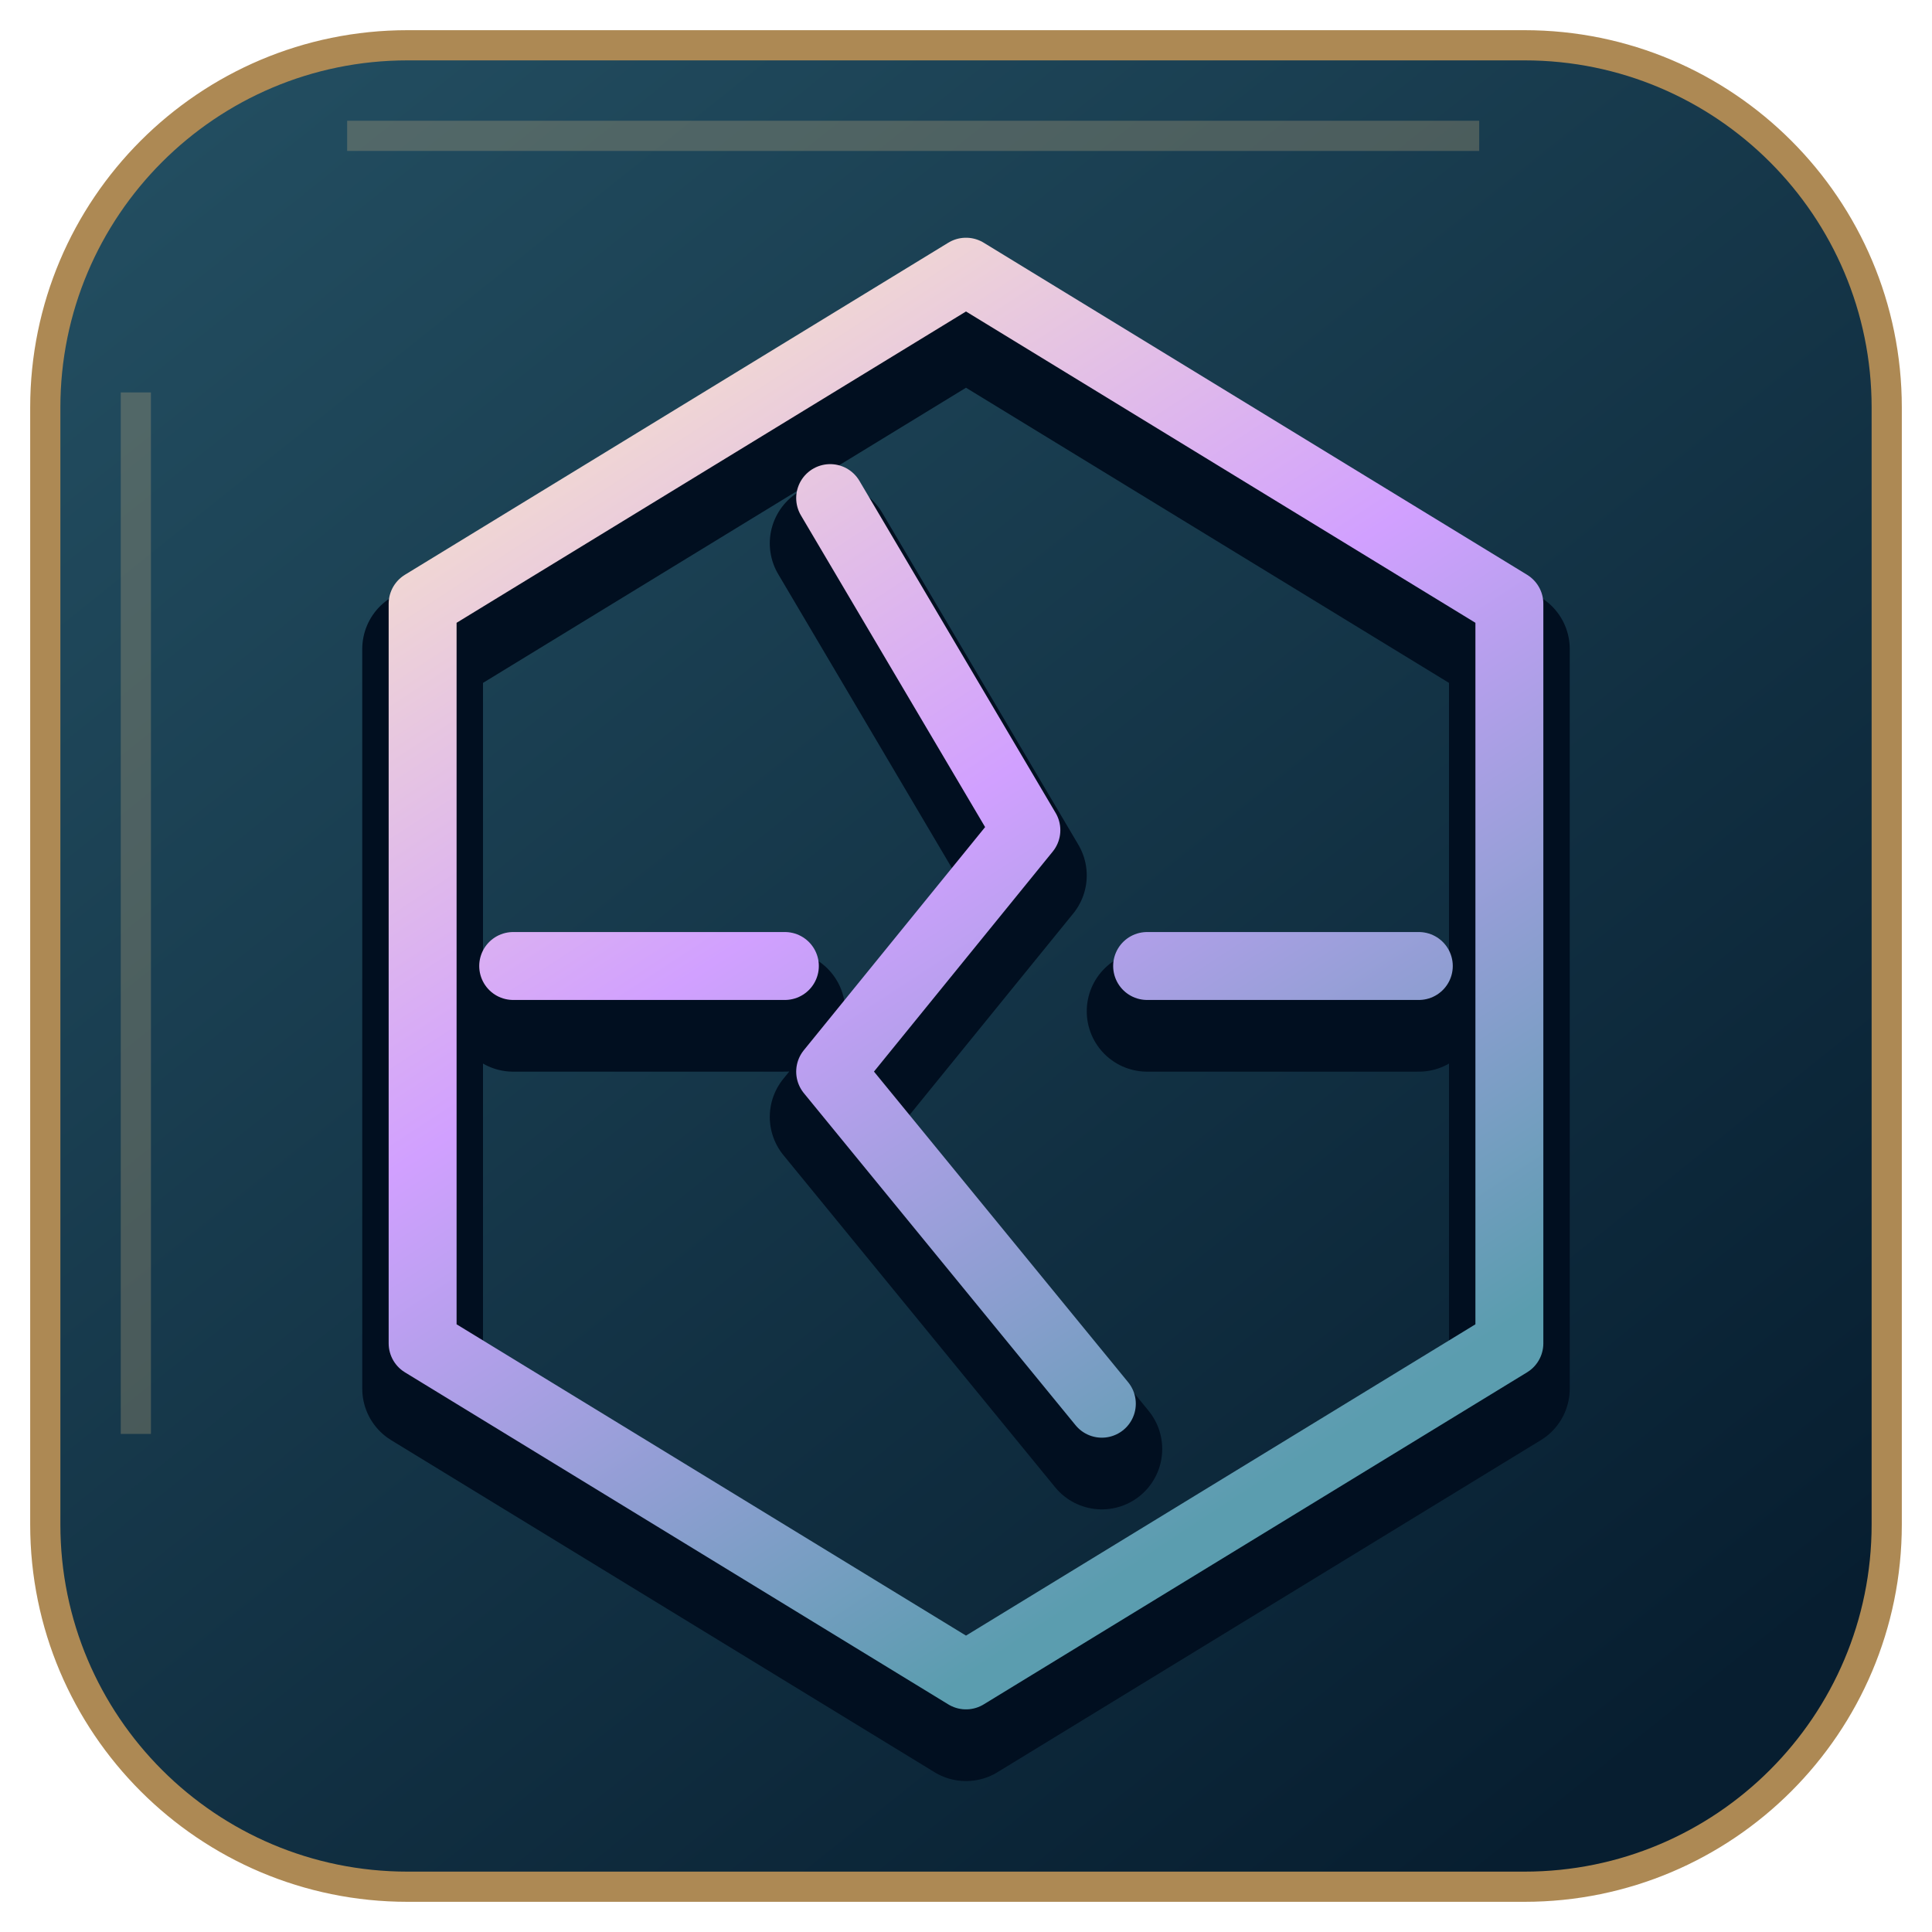
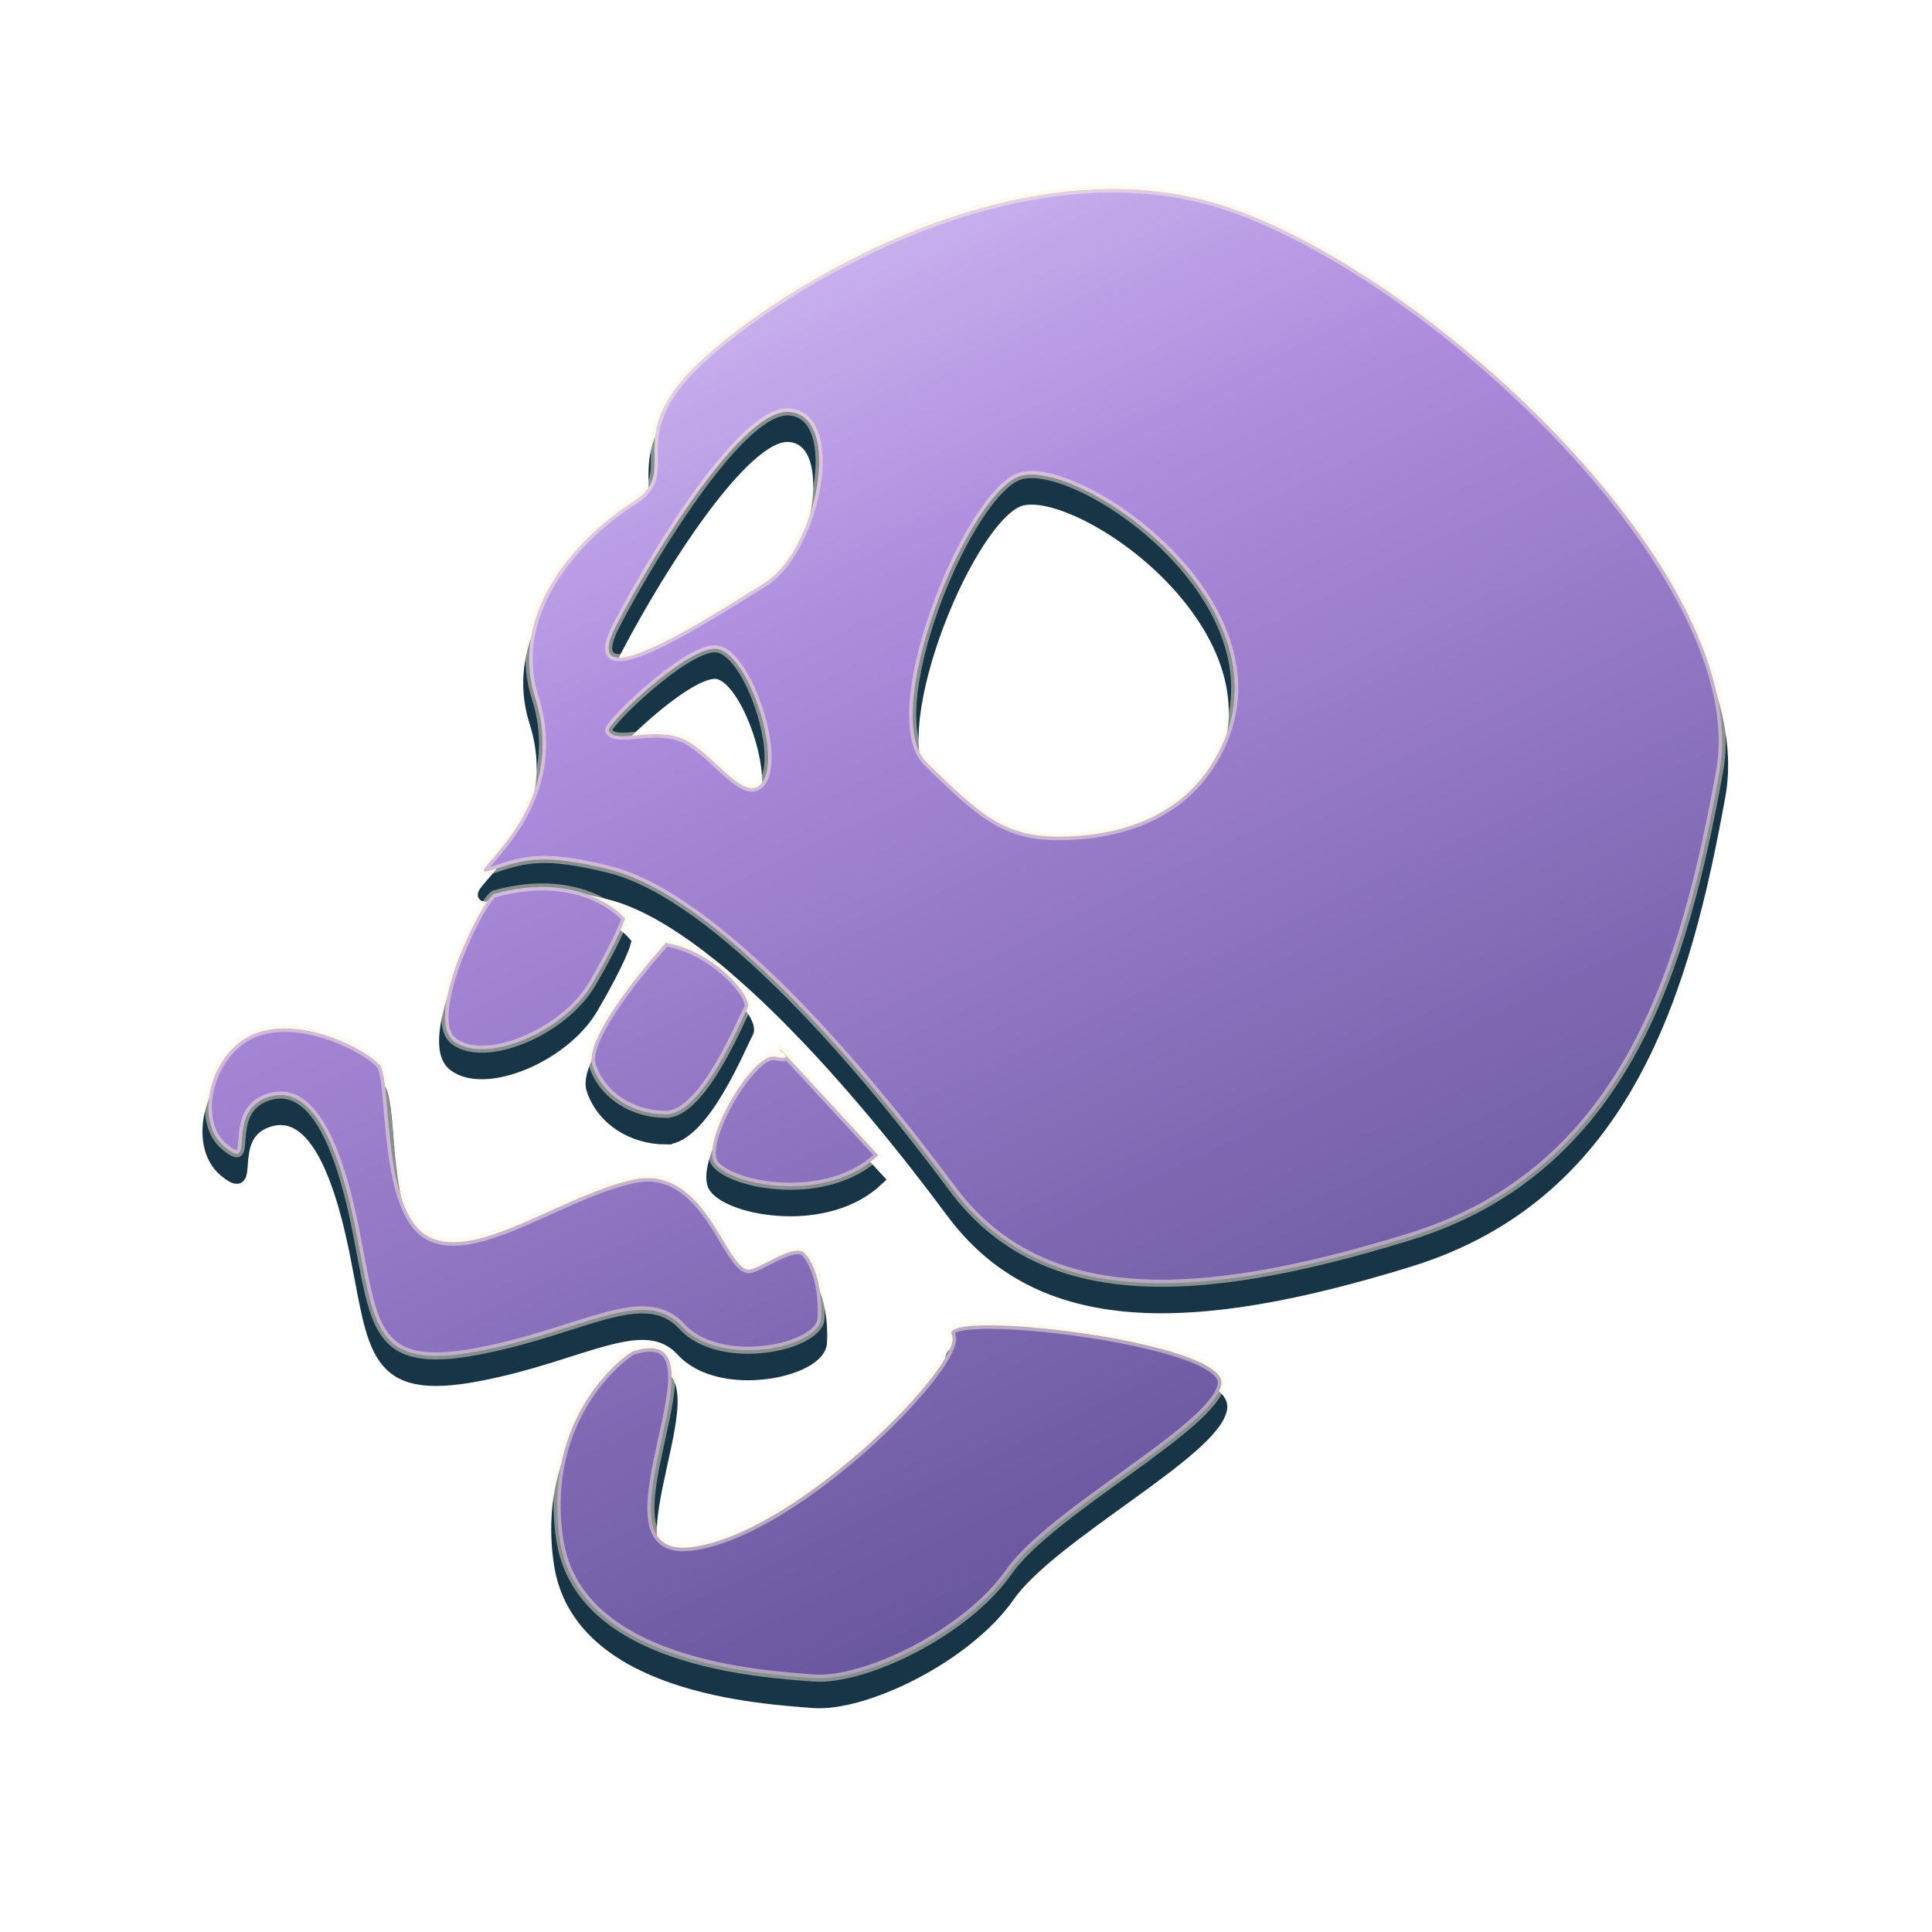
- <svg xmlns="http://www.w3.org/2000/svg" width="128" height="128" viewBox="0 0 128 128">
+ <svg xmlns="http://www.w3.org/2000/svg" width="384" height="384" viewBox="0 0 120 120">
  <defs>
-     <linearGradient id="fond" x2="0.8" y2="1">
-       <stop stop-color="#245063" />
-       <stop offset="1" stop-color="#071e30" />
+     <linearGradient id="bronze" x1="0" y1="0" x2=".25" y2="1">
+       <stop stop-color="#fff0c7" />
+       <stop offset=".3" stop-color="#d8b37c" />
+       <stop offset=".65" stop-color="#9b7449" />
+       <stop offset="1" stop-color="#e1c396" />
    </linearGradient>
-     <linearGradient id="metal" x2="0.5" y2="1">
-       <stop stop-color="#fff0bf" />
-       <stop offset="0.5" stop-color="#d1a0ff" />
-       <stop offset="1" stop-color="#5b9daf" />
+     <linearGradient id="email" x1=".2" y1="0" x2=".75" y2="1">
+       <stop stop-color="#73c9c8" />
+       <stop offset=".36" stop-color="#328b98" />
+       <stop offset="1" stop-color="#184a60" />
    </linearGradient>
+     <linearGradient id="profond" x2=".4" y2="1">
+       <stop stop-color="#32667b" />
+       <stop offset="1" stop-color="#19394f" />
+     </linearGradient>
+     <linearGradient id="ivoire" x2=".4" y2="1">
+       <stop stop-color="#fff9e9" />
+       <stop offset="1" stop-color="#ded4bd" />
+     </linearGradient>
+     <linearGradient id="violet" x2=".5" y2="1">
+       <stop stop-color="#e4d5ff" />
+       <stop offset=".4" stop-color="#ad8cdd" />
+       <stop offset="1" stop-color="#65549b" />
+     </linearGradient>
+     <linearGradient id="argent" x2=".5" y2="1">
+       <stop stop-color="#f3f3ec" />
+       <stop offset=".4" stop-color="#b5c3ce" />
+       <stop offset="1" stop-color="#667991" />
+     </linearGradient>
+     <radialGradient id="ambre" cx=".3" cy=".2" r=".9">
+       <stop stop-color="#fff3ad" />
+       <stop offset=".35" stop-color="#efbc54" />
+       <stop offset=".7" stop-color="#b77728" />
+       <stop offset="1" stop-color="#795021" />
+     </radialGradient>
+     <radialGradient id="verre" cx=".3" cy=".25" r=".85">
+       <stop stop-color="#b9f6ef" />
+       <stop offset=".4" stop-color="#5bd5d9" />
+       <stop offset="1" stop-color="#226e8b" />
+     </radialGradient>
  </defs>
-   <rect x="3" y="3" width="122" height="122" rx="24" fill="url(#fond)" stroke="#ad8954" stroke-width="2" />
-   <path d="M23 9H98M9 26V95" fill="none" stroke="#e5c388" stroke-opacity=".25" stroke-width="2" />
-   <g fill="none" stroke="#010f20" stroke-width="8" stroke-linecap="round" stroke-linejoin="round" transform="translate(0 3)">
-     <path d="M28 40 64 18 100 40v49l-36 22-36-22ZM55 33l13 22-13 16 18 22M34 64h18m24 0h18" />
+   <g transform="translate(13 12.5) scale(0.367188)">
+     <path d="M255.472,100.513c-5.873,32.47-15.545,67.357-52.5,78.757s-62.522,11.744-77.375-8.291-39.724-49.4-58.032-53.886c-10.866-2.665-14.045-1.751-19.344,0-7.966,2.632,13.4-8.544,6.908-29.016-4.792-15.106,8.29-27.979,16.58-33.161S69.287,44.208,82.759,31.428s54.577-38.342,89.81-26.252S261.344,68.043,255.472,100.513ZM80,94.986c5.181,2.073,11.054,12.09,13.817,6.908S90.7,79.787,85.522,79.787,67.152,92.652,67.56,93.6C68.6,96.022,74.814,92.913,80,94.986ZM97.958,39.718c-7.6-.345-21.762,22.107-29.016,35.924s15.89-1.382,24.871-6.909S107.382,40.146,97.958,39.718Zm38.687,11.054c-8.981,4.145-23.489,40.415-15.2,48.36s12.435,12.435,22.107,12.435,21.823-2.893,27.634-15.2C182.932,71.5,145.626,46.626,136.645,50.771ZM48.216,121.238c15.2-4.145,22.107,4.145,22.107,4.145s-0.691,2.764-5.527,11.054-18.308,13.817-23.489,9.672S46.422,121.728,48.216,121.238ZM71.705,169.6c12.032-2.623,15.433,14.487,19.344,15.2,1.611,0.293,7.877-4.667,9.672-2.763s3.038,6.152,2.763,11.054S86.476,201.513,80,194.468s-16.661.747-34.543,4.145-17.417-4.277-20.726-20.725-8.262-24.855-15.2-22.107-1.412,12.777-6.909,8.29-2.412-16.6,5.527-19.344,18.717,3.033,20.726,5.527,0.189,24.9,8.29,29.016S59.673,172.22,71.705,169.6Zm5.527-11.054c-5.527,0-10.708-3.109-12.435-8.29s12.435-20.726,12.435-20.726c8.29,1.382,14.853,9.327,13.817,11.054S83.6,158.544,77.232,158.544ZM96.576,147.49l16.58,17.963c-8.635,8.29-24.87,5.181-27.634,1.381-2.549-3.5,6.332-18.737,10.132-18.046S96.307,147.893,96.576,147.49ZM71.705,198.613c17.681-5.548-8.29,35.234,9.672,33.161s46.633-31.434,44.215-35.924,46.632,1.036,45.6,8.29-28.671,21.417-35.924,31.779-24.526,18.653-33.161,17.962-39.724-2.418-42.833-23.489S70.663,198.94,71.705,198.613Z" fill="#183447" fill-rule="evenodd" stroke="#183447" stroke-width="2" />
  </g>
-   <g fill="none" stroke="url(#metal)" stroke-width="4.5" stroke-linecap="round" stroke-linejoin="round">
-     <path d="M28 40 64 18 100 40v49l-36 22-36-22ZM55 33l13 22-13 16 18 22M34 64h18m24 0h18" />
+   <g transform="translate(13 11) scale(0.367188)">
+     <path d="M255.472,100.513c-5.873,32.47-15.545,67.357-52.5,78.757s-62.522,11.744-77.375-8.291-39.724-49.4-58.032-53.886c-10.866-2.665-14.045-1.751-19.344,0-7.966,2.632,13.4-8.544,6.908-29.016-4.792-15.106,8.29-27.979,16.58-33.161S69.287,44.208,82.759,31.428s54.577-38.342,89.81-26.252S261.344,68.043,255.472,100.513ZM80,94.986c5.181,2.073,11.054,12.09,13.817,6.908S90.7,79.787,85.522,79.787,67.152,92.652,67.56,93.6C68.6,96.022,74.814,92.913,80,94.986ZM97.958,39.718c-7.6-.345-21.762,22.107-29.016,35.924s15.89-1.382,24.871-6.909S107.382,40.146,97.958,39.718Zm38.687,11.054c-8.981,4.145-23.489,40.415-15.2,48.36s12.435,12.435,22.107,12.435,21.823-2.893,27.634-15.2C182.932,71.5,145.626,46.626,136.645,50.771ZM48.216,121.238c15.2-4.145,22.107,4.145,22.107,4.145s-0.691,2.764-5.527,11.054-18.308,13.817-23.489,9.672S46.422,121.728,48.216,121.238ZM71.705,169.6c12.032-2.623,15.433,14.487,19.344,15.2,1.611,0.293,7.877-4.667,9.672-2.763s3.038,6.152,2.763,11.054S86.476,201.513,80,194.468s-16.661.747-34.543,4.145-17.417-4.277-20.726-20.725-8.262-24.855-15.2-22.107-1.412,12.777-6.909,8.29-2.412-16.6,5.527-19.344,18.717,3.033,20.726,5.527,0.189,24.9,8.29,29.016S59.673,172.22,71.705,169.6Zm5.527-11.054c-5.527,0-10.708-3.109-12.435-8.29s12.435-20.726,12.435-20.726c8.29,1.382,14.853,9.327,13.817,11.054S83.6,158.544,77.232,158.544ZM96.576,147.49l16.58,17.963c-8.635,8.29-24.87,5.181-27.634,1.381-2.549-3.5,6.332-18.737,10.132-18.046S96.307,147.893,96.576,147.49ZM71.705,198.613c17.681-5.548-8.29,35.234,9.672,33.161s46.633-31.434,44.215-35.924,46.632,1.036,45.6,8.29-28.671,21.417-35.924,31.779-24.526,18.653-33.161,17.962-39.724-2.418-42.833-23.489S70.663,198.94,71.705,198.613Z" fill="url(#violet)" fill-rule="evenodd" />
+     <g opacity=".48">
+       <path d="M255.472,100.513c-5.873,32.47-15.545,67.357-52.5,78.757s-62.522,11.744-77.375-8.291-39.724-49.4-58.032-53.886c-10.866-2.665-14.045-1.751-19.344,0-7.966,2.632,13.4-8.544,6.908-29.016-4.792-15.106,8.29-27.979,16.58-33.161S69.287,44.208,82.759,31.428s54.577-38.342,89.81-26.252S261.344,68.043,255.472,100.513ZM80,94.986c5.181,2.073,11.054,12.09,13.817,6.908S90.7,79.787,85.522,79.787,67.152,92.652,67.56,93.6C68.6,96.022,74.814,92.913,80,94.986ZM97.958,39.718c-7.6-.345-21.762,22.107-29.016,35.924s15.89-1.382,24.871-6.909S107.382,40.146,97.958,39.718Zm38.687,11.054c-8.981,4.145-23.489,40.415-15.2,48.36s12.435,12.435,22.107,12.435,21.823-2.893,27.634-15.2C182.932,71.5,145.626,46.626,136.645,50.771ZM48.216,121.238c15.2-4.145,22.107,4.145,22.107,4.145s-0.691,2.764-5.527,11.054-18.308,13.817-23.489,9.672S46.422,121.728,48.216,121.238ZM71.705,169.6c12.032-2.623,15.433,14.487,19.344,15.2,1.611,0.293,7.877-4.667,9.672-2.763s3.038,6.152,2.763,11.054S86.476,201.513,80,194.468s-16.661.747-34.543,4.145-17.417-4.277-20.726-20.725-8.262-24.855-15.2-22.107-1.412,12.777-6.909,8.29-2.412-16.6,5.527-19.344,18.717,3.033,20.726,5.527,0.189,24.9,8.29,29.016S59.673,172.22,71.705,169.6Zm5.527-11.054c-5.527,0-10.708-3.109-12.435-8.29s12.435-20.726,12.435-20.726c8.29,1.382,14.853,9.327,13.817,11.054S83.6,158.544,77.232,158.544ZM96.576,147.49l16.58,17.963c-8.635,8.29-24.87,5.181-27.634,1.381-2.549-3.5,6.332-18.737,10.132-18.046S96.307,147.893,96.576,147.49ZM71.705,198.613c17.681-5.548-8.29,35.234,9.672,33.161s46.633-31.434,44.215-35.924,46.632,1.036,45.6,8.29-28.671,21.417-35.924,31.779-24.526,18.653-33.161,17.962-39.724-2.418-42.833-23.489S70.663,198.94,71.705,198.613Z" fill="none" fill-rule="evenodd" stroke="#fff4d9" stroke-width="1.2" />
+     </g>
  </g>
</svg>
